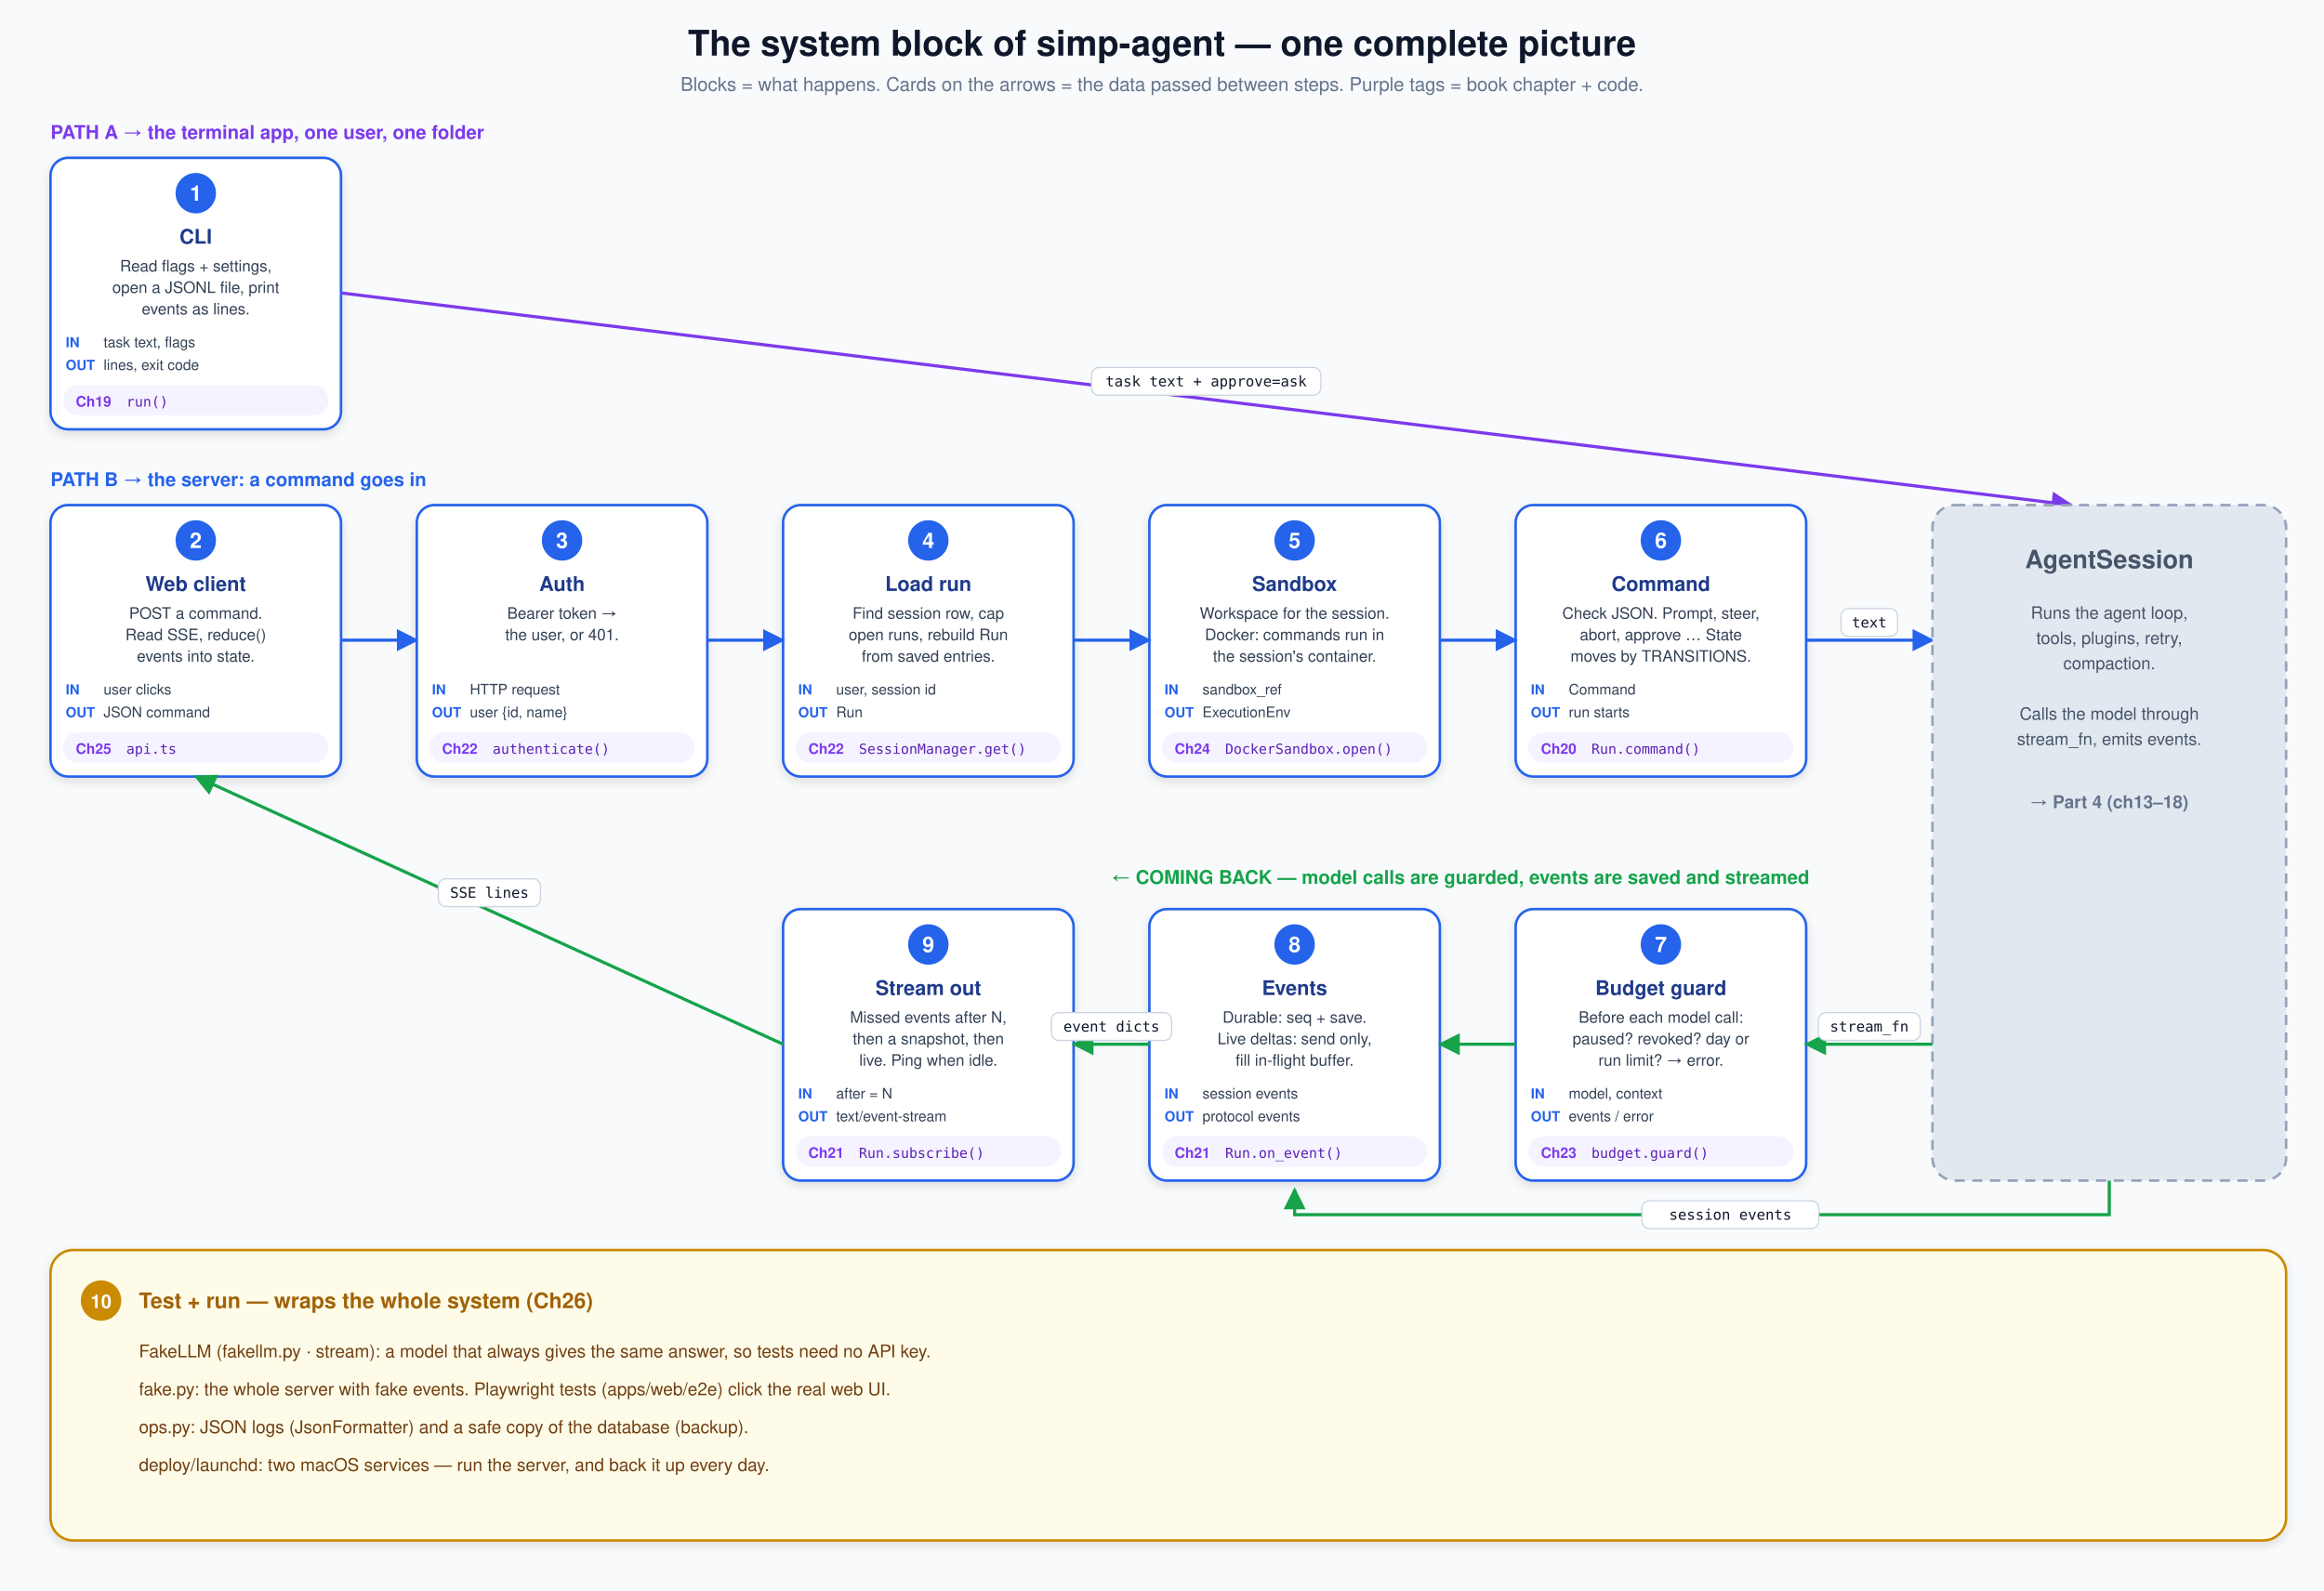
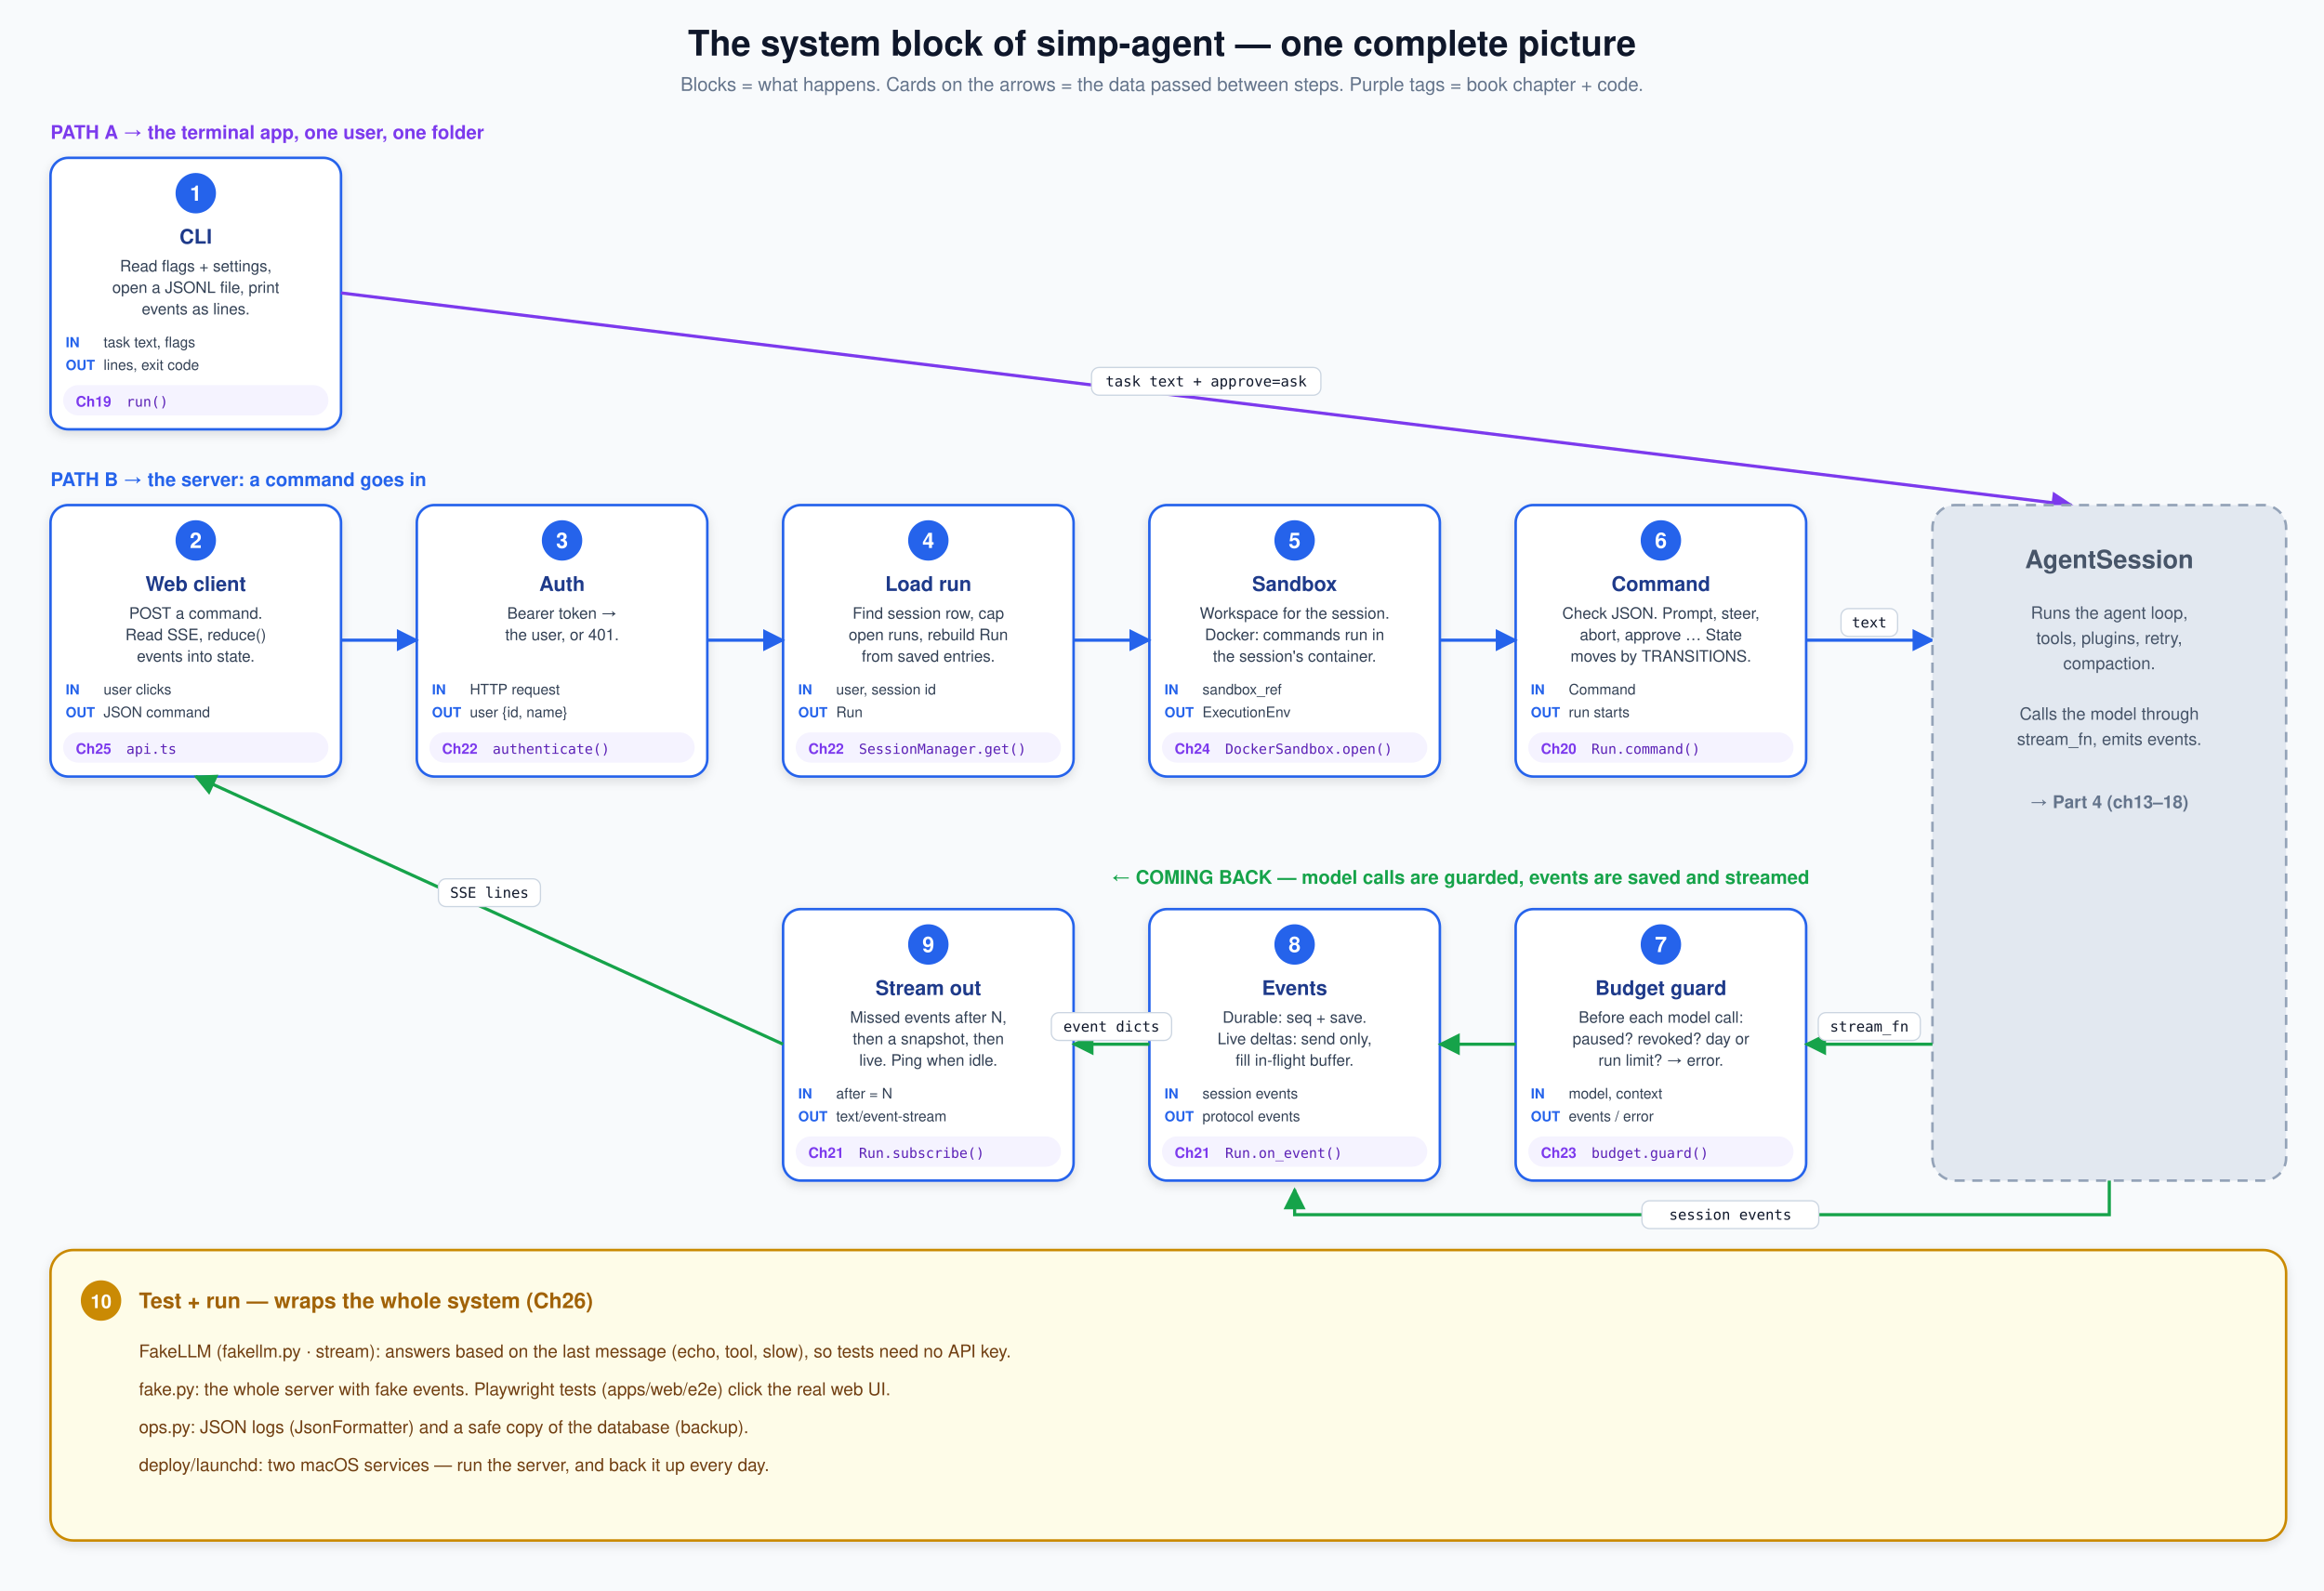
<svg xmlns="http://www.w3.org/2000/svg" width="1840" height="1260" viewBox="0 0 1840 1260" font-family="Helvetica, Arial, sans-serif">
  <defs>
    <marker id="b" viewBox="0 0 10 10" refX="9" refY="5" markerWidth="7" markerHeight="7" orient="auto">
      <path d="M0,0 L10,5 L0,10 z" fill="#2563eb" />
    </marker>
    <marker id="g" viewBox="0 0 10 10" refX="9" refY="5" markerWidth="7" markerHeight="7" orient="auto">
      <path d="M0,0 L10,5 L0,10 z" fill="#16a34a" />
    </marker>
    <marker id="p" viewBox="0 0 10 10" refX="9" refY="5" markerWidth="7" markerHeight="7" orient="auto">
      <path d="M0,0 L10,5 L0,10 z" fill="#7c3aed" />
    </marker>
    <filter id="s" x="-5%" y="-5%" width="110%" height="120%">
      <feDropShadow dx="0" dy="3" stdDeviation="4" flood-opacity="0.12" />
    </filter>
  </defs>
  <rect width="1840" height="1100" fill="#f8fafc" />
  <rect width="1840" height="1260" fill="#f8fafc" />
  <text x="920" y="44" font-size="28" fill="#0f172a" font-weight="700" text-anchor="middle">The system block of simp-agent — one complete picture</text>
  <text x="920" y="72" font-size="15" fill="#64748b" font-weight="normal" text-anchor="middle">Blocks = what happens.  Cards on the arrows = the data passed between steps.  Purple tags = book chapter + code.</text>
  <text x="40" y="110" font-size="15" fill="#7c3aed" font-weight="700" text-anchor="start">PATH A  →  the terminal app, one user, one folder</text>
  <rect x="40" y="125" width="230" height="215" rx="14" fill="#fff" stroke="#2563eb" stroke-width="2" filter="url(#s)" />
  <circle cx="155.0" cy="153" r="16" fill="#2563eb" />
  <text x="155.0" y="159" font-size="17" fill="#fff" font-weight="700" text-anchor="middle">1</text>
  <text x="155.0" y="193" font-size="16" fill="#1e3a8a" font-weight="700" text-anchor="middle">CLI</text>
  <text x="155.0" y="215" font-size="12.5" fill="#334155" font-weight="normal" text-anchor="middle">Read flags + settings,</text>
  <text x="155.0" y="232" font-size="12.5" fill="#334155" font-weight="normal" text-anchor="middle">open a JSONL file, print</text>
  <text x="155.0" y="249" font-size="12.5" fill="#334155" font-weight="normal" text-anchor="middle">events as lines.</text>
  <text x="52" y="275" font-size="11" fill="#2563eb" font-weight="700" text-anchor="start">IN</text>
  <text x="82" y="275" font-size="11.5" fill="#334155" font-weight="normal" text-anchor="start">task text, flags</text>
  <text x="52" y="293" font-size="11" fill="#2563eb" font-weight="700" text-anchor="start">OUT</text>
  <text x="82" y="293" font-size="11.5" fill="#334155" font-weight="normal" text-anchor="start">lines, exit code</text>
  <rect x="50" y="305" width="210" height="24" rx="12" fill="#f5f3ff" />
  <text x="60" y="322" font-size="11.5" fill="#7c3aed" font-weight="700" text-anchor="start">Ch19</text>
  <text x="100" y="322" font-size="11" fill="#5b21b6" font-weight="normal" text-anchor="start" font-family="Menlo, monospace">run()</text>
  <line x1="270" y1="232" x2="1640" y2="400" stroke="#7c3aed" stroke-width="2.5" marker-end="url(#p)" />
  <rect x="864.2" y="291.0" width="181.6" height="22" rx="6" fill="#fff" stroke="#cbd5e1" />
  <text x="955.0" y="306.0" font-size="11.5" fill="#0f172a" font-weight="normal" text-anchor="middle" font-family="Menlo, monospace">task text + approve=ask</text>
  <text x="40" y="385" font-size="15" fill="#2563eb" font-weight="700" text-anchor="start">PATH B  →  the server: a command goes in</text>
  <rect x="40" y="400" width="230" height="215" rx="14" fill="#fff" stroke="#2563eb" stroke-width="2" filter="url(#s)" />
  <circle cx="155.0" cy="428" r="16" fill="#2563eb" />
  <text x="155.0" y="434" font-size="17" fill="#fff" font-weight="700" text-anchor="middle">2</text>
  <text x="155.0" y="468" font-size="16" fill="#1e3a8a" font-weight="700" text-anchor="middle">Web client</text>
  <text x="155.0" y="490" font-size="12.5" fill="#334155" font-weight="normal" text-anchor="middle">POST a command.</text>
  <text x="155.0" y="507" font-size="12.5" fill="#334155" font-weight="normal" text-anchor="middle">Read SSE, reduce()</text>
  <text x="155.0" y="524" font-size="12.5" fill="#334155" font-weight="normal" text-anchor="middle">events into state.</text>
  <text x="52" y="550" font-size="11" fill="#2563eb" font-weight="700" text-anchor="start">IN</text>
  <text x="82" y="550" font-size="11.5" fill="#334155" font-weight="normal" text-anchor="start">user clicks</text>
  <text x="52" y="568" font-size="11" fill="#2563eb" font-weight="700" text-anchor="start">OUT</text>
  <text x="82" y="568" font-size="11.5" fill="#334155" font-weight="normal" text-anchor="start">JSON command</text>
  <rect x="50" y="580" width="210" height="24" rx="12" fill="#f5f3ff" />
  <text x="60" y="597" font-size="11.5" fill="#7c3aed" font-weight="700" text-anchor="start">Ch25</text>
  <text x="100" y="597" font-size="11" fill="#5b21b6" font-weight="normal" text-anchor="start" font-family="Menlo, monospace">api.ts</text>
  <rect x="330" y="400" width="230" height="215" rx="14" fill="#fff" stroke="#2563eb" stroke-width="2" filter="url(#s)" />
  <circle cx="445.0" cy="428" r="16" fill="#2563eb" />
  <text x="445.0" y="434" font-size="17" fill="#fff" font-weight="700" text-anchor="middle">3</text>
  <text x="445.0" y="468" font-size="16" fill="#1e3a8a" font-weight="700" text-anchor="middle">Auth</text>
  <text x="445.0" y="490" font-size="12.5" fill="#334155" font-weight="normal" text-anchor="middle">Bearer token →</text>
  <text x="445.0" y="507" font-size="12.5" fill="#334155" font-weight="normal" text-anchor="middle">the user, or 401.</text>
  <text x="342" y="550" font-size="11" fill="#2563eb" font-weight="700" text-anchor="start">IN</text>
  <text x="372" y="550" font-size="11.5" fill="#334155" font-weight="normal" text-anchor="start">HTTP request</text>
  <text x="342" y="568" font-size="11" fill="#2563eb" font-weight="700" text-anchor="start">OUT</text>
  <text x="372" y="568" font-size="11.5" fill="#334155" font-weight="normal" text-anchor="start">user {id, name}</text>
  <rect x="340" y="580" width="210" height="24" rx="12" fill="#f5f3ff" />
  <text x="350" y="597" font-size="11.5" fill="#7c3aed" font-weight="700" text-anchor="start">Ch22</text>
  <text x="390" y="597" font-size="11" fill="#5b21b6" font-weight="normal" text-anchor="start" font-family="Menlo, monospace">authenticate()</text>
  <rect x="620" y="400" width="230" height="215" rx="14" fill="#fff" stroke="#2563eb" stroke-width="2" filter="url(#s)" />
  <circle cx="735.0" cy="428" r="16" fill="#2563eb" />
  <text x="735.0" y="434" font-size="17" fill="#fff" font-weight="700" text-anchor="middle">4</text>
  <text x="735.0" y="468" font-size="16" fill="#1e3a8a" font-weight="700" text-anchor="middle">Load run</text>
  <text x="735.0" y="490" font-size="12.5" fill="#334155" font-weight="normal" text-anchor="middle">Find session row, cap</text>
  <text x="735.0" y="507" font-size="12.5" fill="#334155" font-weight="normal" text-anchor="middle">open runs, rebuild Run</text>
  <text x="735.0" y="524" font-size="12.5" fill="#334155" font-weight="normal" text-anchor="middle">from saved entries.</text>
  <text x="632" y="550" font-size="11" fill="#2563eb" font-weight="700" text-anchor="start">IN</text>
  <text x="662" y="550" font-size="11.5" fill="#334155" font-weight="normal" text-anchor="start">user, session id</text>
  <text x="632" y="568" font-size="11" fill="#2563eb" font-weight="700" text-anchor="start">OUT</text>
  <text x="662" y="568" font-size="11.5" fill="#334155" font-weight="normal" text-anchor="start">Run</text>
  <rect x="630" y="580" width="210" height="24" rx="12" fill="#f5f3ff" />
  <text x="640" y="597" font-size="11.5" fill="#7c3aed" font-weight="700" text-anchor="start">Ch22</text>
  <text x="680" y="597" font-size="11" fill="#5b21b6" font-weight="normal" text-anchor="start" font-family="Menlo, monospace">SessionManager.get()</text>
  <rect x="910" y="400" width="230" height="215" rx="14" fill="#fff" stroke="#2563eb" stroke-width="2" filter="url(#s)" />
  <circle cx="1025.0" cy="428" r="16" fill="#2563eb" />
  <text x="1025.0" y="434" font-size="17" fill="#fff" font-weight="700" text-anchor="middle">5</text>
  <text x="1025.0" y="468" font-size="16" fill="#1e3a8a" font-weight="700" text-anchor="middle">Sandbox</text>
  <text x="1025.0" y="490" font-size="12.5" fill="#334155" font-weight="normal" text-anchor="middle">Workspace for the session.</text>
  <text x="1025.0" y="507" font-size="12.5" fill="#334155" font-weight="normal" text-anchor="middle">Docker: commands run in</text>
  <text x="1025.0" y="524" font-size="12.5" fill="#334155" font-weight="normal" text-anchor="middle">the session's container.</text>
  <text x="922" y="550" font-size="11" fill="#2563eb" font-weight="700" text-anchor="start">IN</text>
  <text x="952" y="550" font-size="11.5" fill="#334155" font-weight="normal" text-anchor="start">sandbox_ref</text>
  <text x="922" y="568" font-size="11" fill="#2563eb" font-weight="700" text-anchor="start">OUT</text>
  <text x="952" y="568" font-size="11.5" fill="#334155" font-weight="normal" text-anchor="start">ExecutionEnv</text>
  <rect x="920" y="580" width="210" height="24" rx="12" fill="#f5f3ff" />
  <text x="930" y="597" font-size="11.5" fill="#7c3aed" font-weight="700" text-anchor="start">Ch24</text>
  <text x="970" y="597" font-size="11" fill="#5b21b6" font-weight="normal" text-anchor="start" font-family="Menlo, monospace">DockerSandbox.open()</text>
  <rect x="1200" y="400" width="230" height="215" rx="14" fill="#fff" stroke="#2563eb" stroke-width="2" filter="url(#s)" />
  <circle cx="1315.0" cy="428" r="16" fill="#2563eb" />
  <text x="1315.0" y="434" font-size="17" fill="#fff" font-weight="700" text-anchor="middle">6</text>
  <text x="1315.0" y="468" font-size="16" fill="#1e3a8a" font-weight="700" text-anchor="middle">Command</text>
  <text x="1315.0" y="490" font-size="12.5" fill="#334155" font-weight="normal" text-anchor="middle">Check JSON. Prompt, steer,</text>
  <text x="1315.0" y="507" font-size="12.5" fill="#334155" font-weight="normal" text-anchor="middle">abort, approve … State</text>
  <text x="1315.0" y="524" font-size="12.5" fill="#334155" font-weight="normal" text-anchor="middle">moves by TRANSITIONS.</text>
  <text x="1212" y="550" font-size="11" fill="#2563eb" font-weight="700" text-anchor="start">IN</text>
  <text x="1242" y="550" font-size="11.5" fill="#334155" font-weight="normal" text-anchor="start">Command</text>
  <text x="1212" y="568" font-size="11" fill="#2563eb" font-weight="700" text-anchor="start">OUT</text>
  <text x="1242" y="568" font-size="11.5" fill="#334155" font-weight="normal" text-anchor="start">run starts</text>
  <rect x="1210" y="580" width="210" height="24" rx="12" fill="#f5f3ff" />
  <text x="1220" y="597" font-size="11.5" fill="#7c3aed" font-weight="700" text-anchor="start">Ch20</text>
  <text x="1260" y="597" font-size="11" fill="#5b21b6" font-weight="normal" text-anchor="start" font-family="Menlo, monospace">Run.command()</text>
  <line x1="270" y1="507" x2="330" y2="507" stroke="#2563eb" stroke-width="2.5" marker-end="url(#b)" />
  <line x1="560" y1="507" x2="620" y2="507" stroke="#2563eb" stroke-width="2.5" marker-end="url(#b)" />
  <line x1="850" y1="507" x2="910" y2="507" stroke="#2563eb" stroke-width="2.5" marker-end="url(#b)" />
  <line x1="1140" y1="507" x2="1200" y2="507" stroke="#2563eb" stroke-width="2.5" marker-end="url(#b)" />
  <line x1="1430" y1="507" x2="1530" y2="507" stroke="#2563eb" stroke-width="2.5" marker-end="url(#b)" />
  <rect x="1457.6" y="482.0" width="44.8" height="22" rx="6" fill="#fff" stroke="#cbd5e1" />
  <text x="1480.0" y="497.0" font-size="11.5" fill="#0f172a" font-weight="normal" text-anchor="middle" font-family="Menlo, monospace">text</text>
  <rect x="1530" y="400" width="280" height="535" rx="18" fill="#e2e8f0" stroke="#94a3b8" stroke-width="2" stroke-dasharray="8 6" />
  <text x="1670" y="450" font-size="20" fill="#475569" font-weight="700" text-anchor="middle">AgentSession</text>
  <text x="1670" y="490" font-size="13.5" fill="#475569" font-weight="normal" text-anchor="middle">Runs the agent loop,</text>
  <text x="1670" y="510" font-size="13.5" fill="#475569" font-weight="normal" text-anchor="middle">tools, plugins, retry,</text>
  <text x="1670" y="530" font-size="13.5" fill="#475569" font-weight="normal" text-anchor="middle">compaction.</text>
  <text x="1670" y="550" font-size="13.5" fill="#475569" font-weight="normal" text-anchor="middle" />
  <text x="1670" y="570" font-size="13.5" fill="#475569" font-weight="normal" text-anchor="middle">Calls the model through</text>
  <text x="1670" y="590" font-size="13.5" fill="#475569" font-weight="normal" text-anchor="middle">stream_fn, emits events.</text>
  <text x="1670" y="640" font-size="14" fill="#64748b" font-weight="700" text-anchor="middle">→ Part 4 (ch13–18)</text>
  <text x="880" y="700" font-size="15" fill="#16a34a" font-weight="700" text-anchor="start">←  COMING BACK  —  model calls are guarded, events are saved and streamed</text>
  <rect x="1200" y="720" width="230" height="215" rx="14" fill="#fff" stroke="#2563eb" stroke-width="2" filter="url(#s)" />
  <circle cx="1315.0" cy="748" r="16" fill="#2563eb" />
  <text x="1315.0" y="754" font-size="17" fill="#fff" font-weight="700" text-anchor="middle">7</text>
  <text x="1315.0" y="788" font-size="16" fill="#1e3a8a" font-weight="700" text-anchor="middle">Budget guard</text>
  <text x="1315.0" y="810" font-size="12.5" fill="#334155" font-weight="normal" text-anchor="middle">Before each model call:</text>
  <text x="1315.0" y="827" font-size="12.5" fill="#334155" font-weight="normal" text-anchor="middle">paused? revoked? day or</text>
  <text x="1315.0" y="844" font-size="12.5" fill="#334155" font-weight="normal" text-anchor="middle">run limit? → error.</text>
  <text x="1212" y="870" font-size="11" fill="#2563eb" font-weight="700" text-anchor="start">IN</text>
  <text x="1242" y="870" font-size="11.5" fill="#334155" font-weight="normal" text-anchor="start">model, context</text>
  <text x="1212" y="888" font-size="11" fill="#2563eb" font-weight="700" text-anchor="start">OUT</text>
  <text x="1242" y="888" font-size="11.5" fill="#334155" font-weight="normal" text-anchor="start">events / error</text>
  <rect x="1210" y="900" width="210" height="24" rx="12" fill="#f5f3ff" />
  <text x="1220" y="917" font-size="11.5" fill="#7c3aed" font-weight="700" text-anchor="start">Ch23</text>
  <text x="1260" y="917" font-size="11" fill="#5b21b6" font-weight="normal" text-anchor="start" font-family="Menlo, monospace">budget.guard()</text>
  <rect x="910" y="720" width="230" height="215" rx="14" fill="#fff" stroke="#2563eb" stroke-width="2" filter="url(#s)" />
  <circle cx="1025.0" cy="748" r="16" fill="#2563eb" />
  <text x="1025.0" y="754" font-size="17" fill="#fff" font-weight="700" text-anchor="middle">8</text>
  <text x="1025.0" y="788" font-size="16" fill="#1e3a8a" font-weight="700" text-anchor="middle">Events</text>
  <text x="1025.0" y="810" font-size="12.5" fill="#334155" font-weight="normal" text-anchor="middle">Durable: seq + save.</text>
  <text x="1025.0" y="827" font-size="12.5" fill="#334155" font-weight="normal" text-anchor="middle">Live deltas: send only,</text>
  <text x="1025.0" y="844" font-size="12.5" fill="#334155" font-weight="normal" text-anchor="middle">fill in-flight buffer.</text>
  <text x="922" y="870" font-size="11" fill="#2563eb" font-weight="700" text-anchor="start">IN</text>
  <text x="952" y="870" font-size="11.5" fill="#334155" font-weight="normal" text-anchor="start">session events</text>
  <text x="922" y="888" font-size="11" fill="#2563eb" font-weight="700" text-anchor="start">OUT</text>
  <text x="952" y="888" font-size="11.5" fill="#334155" font-weight="normal" text-anchor="start">protocol events</text>
  <rect x="920" y="900" width="210" height="24" rx="12" fill="#f5f3ff" />
  <text x="930" y="917" font-size="11.5" fill="#7c3aed" font-weight="700" text-anchor="start">Ch21</text>
  <text x="970" y="917" font-size="11" fill="#5b21b6" font-weight="normal" text-anchor="start" font-family="Menlo, monospace">Run.on_event()</text>
  <rect x="620" y="720" width="230" height="215" rx="14" fill="#fff" stroke="#2563eb" stroke-width="2" filter="url(#s)" />
  <circle cx="735.0" cy="748" r="16" fill="#2563eb" />
  <text x="735.0" y="754" font-size="17" fill="#fff" font-weight="700" text-anchor="middle">9</text>
  <text x="735.0" y="788" font-size="16" fill="#1e3a8a" font-weight="700" text-anchor="middle">Stream out</text>
  <text x="735.0" y="810" font-size="12.5" fill="#334155" font-weight="normal" text-anchor="middle">Missed events after N,</text>
  <text x="735.0" y="827" font-size="12.5" fill="#334155" font-weight="normal" text-anchor="middle">then a snapshot, then</text>
  <text x="735.0" y="844" font-size="12.5" fill="#334155" font-weight="normal" text-anchor="middle">live. Ping when idle.</text>
  <text x="632" y="870" font-size="11" fill="#2563eb" font-weight="700" text-anchor="start">IN</text>
  <text x="662" y="870" font-size="11.5" fill="#334155" font-weight="normal" text-anchor="start">after = N</text>
  <text x="632" y="888" font-size="11" fill="#2563eb" font-weight="700" text-anchor="start">OUT</text>
  <text x="662" y="888" font-size="11.5" fill="#334155" font-weight="normal" text-anchor="start">text/event-stream</text>
  <rect x="630" y="900" width="210" height="24" rx="12" fill="#f5f3ff" />
  <text x="640" y="917" font-size="11.5" fill="#7c3aed" font-weight="700" text-anchor="start">Ch21</text>
  <text x="680" y="917" font-size="11" fill="#5b21b6" font-weight="normal" text-anchor="start" font-family="Menlo, monospace">Run.subscribe()</text>
  <line x1="1530" y1="827" x2="1430" y2="827" stroke="#16a34a" stroke-width="2.5" marker-end="url(#g)" />
  <rect x="1439.6" y="802.0" width="80.8" height="22" rx="6" fill="#fff" stroke="#cbd5e1" />
  <text x="1480.0" y="817.0" font-size="11.5" fill="#0f172a" font-weight="normal" text-anchor="middle" font-family="Menlo, monospace">stream_fn</text>
  <line x1="1200" y1="827" x2="1140" y2="827" stroke="#16a34a" stroke-width="2.5" marker-end="url(#g)" />
  <polyline points="1670,935 1670,962 1025,962 1025,942" fill="none" stroke="#16a34a" stroke-width="2.5" marker-end="url(#g)" />
  <rect x="1300" y="951" width="140" height="22" rx="6" fill="#fff" stroke="#cbd5e1" />
  <text x="1370" y="966" font-size="11.5" fill="#0f172a" font-weight="normal" text-anchor="middle" font-family="Menlo, monospace">session events</text>
  <line x1="910" y1="827" x2="850" y2="827" stroke="#16a34a" stroke-width="2.5" marker-end="url(#g)" />
  <rect x="832.4" y="802.0" width="95.2" height="22" rx="6" fill="#fff" stroke="#cbd5e1" />
  <text x="880.0" y="817.0" font-size="11.5" fill="#0f172a" font-weight="normal" text-anchor="middle" font-family="Menlo, monospace">event dicts</text>
  <line x1="620" y1="827" x2="155" y2="615" stroke="#16a34a" stroke-width="2.5" marker-end="url(#g)" />
  <rect x="347.1" y="696.0" width="80.8" height="22" rx="6" fill="#fff" stroke="#cbd5e1" />
  <text x="387.5" y="711.0" font-size="11.5" fill="#0f172a" font-weight="normal" text-anchor="middle" font-family="Menlo, monospace">SSE lines</text>
  <rect x="40" y="990" width="1770" height="230" rx="18" fill="#fefce8" stroke="#ca8a04" stroke-width="2" filter="url(#s)" />
  <circle cx="80" cy="1030" r="16" fill="#ca8a04" />
  <text x="80" y="1036" font-size="15" fill="#fff" font-weight="700" text-anchor="middle">10</text>
  <text x="110" y="1036" font-size="17" fill="#a16207" font-weight="700" text-anchor="start">Test + run  — wraps the whole system (Ch26)</text>
-   <text x="110" y="1075" font-size="14" fill="#713f12" font-weight="normal" text-anchor="start">FakeLLM (fakellm.py · stream): a model that always gives the same answer, so tests need no API key.</text>
+   <text x="110" y="1075" font-size="14" fill="#713f12" font-weight="normal" text-anchor="start">FakeLLM (fakellm.py · stream): answers based on the last message (echo, tool, slow), so tests need no API key.</text>
  <text x="110" y="1105" font-size="14" fill="#713f12" font-weight="normal" text-anchor="start">fake.py: the whole server with fake events. Playwright tests (apps/web/e2e) click the real web UI.</text>
  <text x="110" y="1135" font-size="14" fill="#713f12" font-weight="normal" text-anchor="start">ops.py: JSON logs (JsonFormatter) and a safe copy of the database (backup).</text>
  <text x="110" y="1165" font-size="14" fill="#713f12" font-weight="normal" text-anchor="start">deploy/launchd: two macOS services — run the server, and back it up every day.</text>
</svg>
